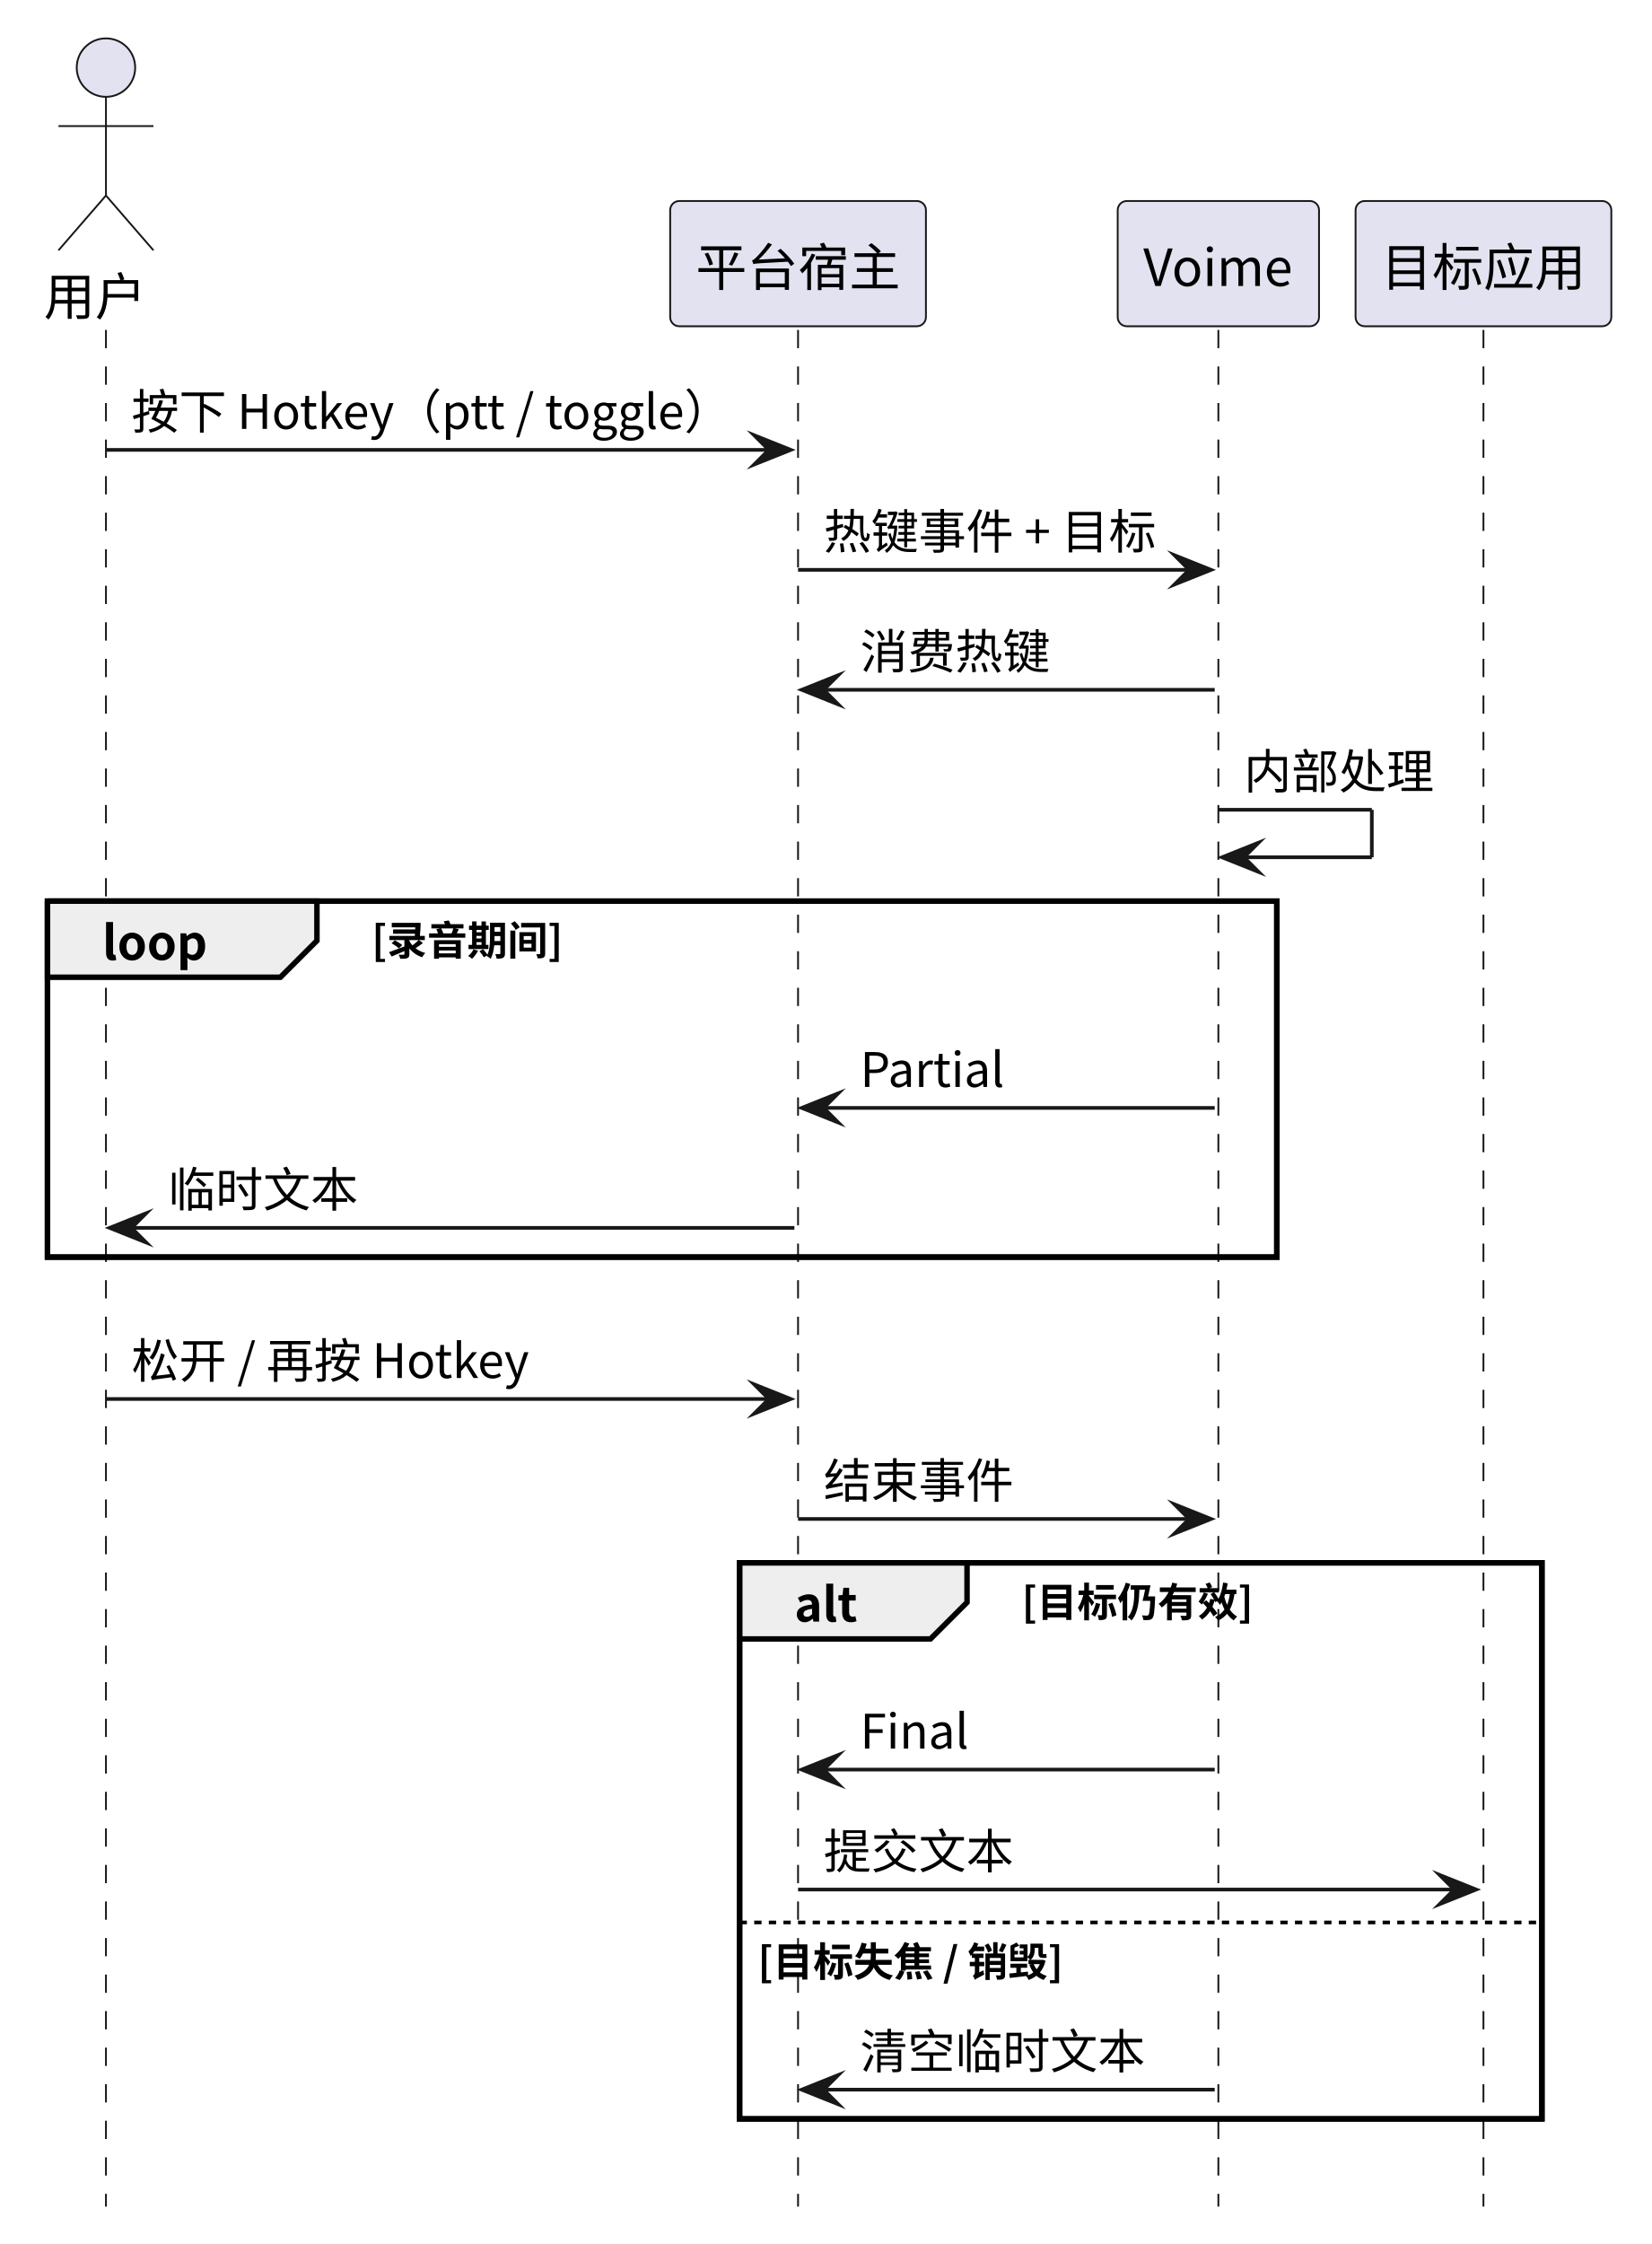
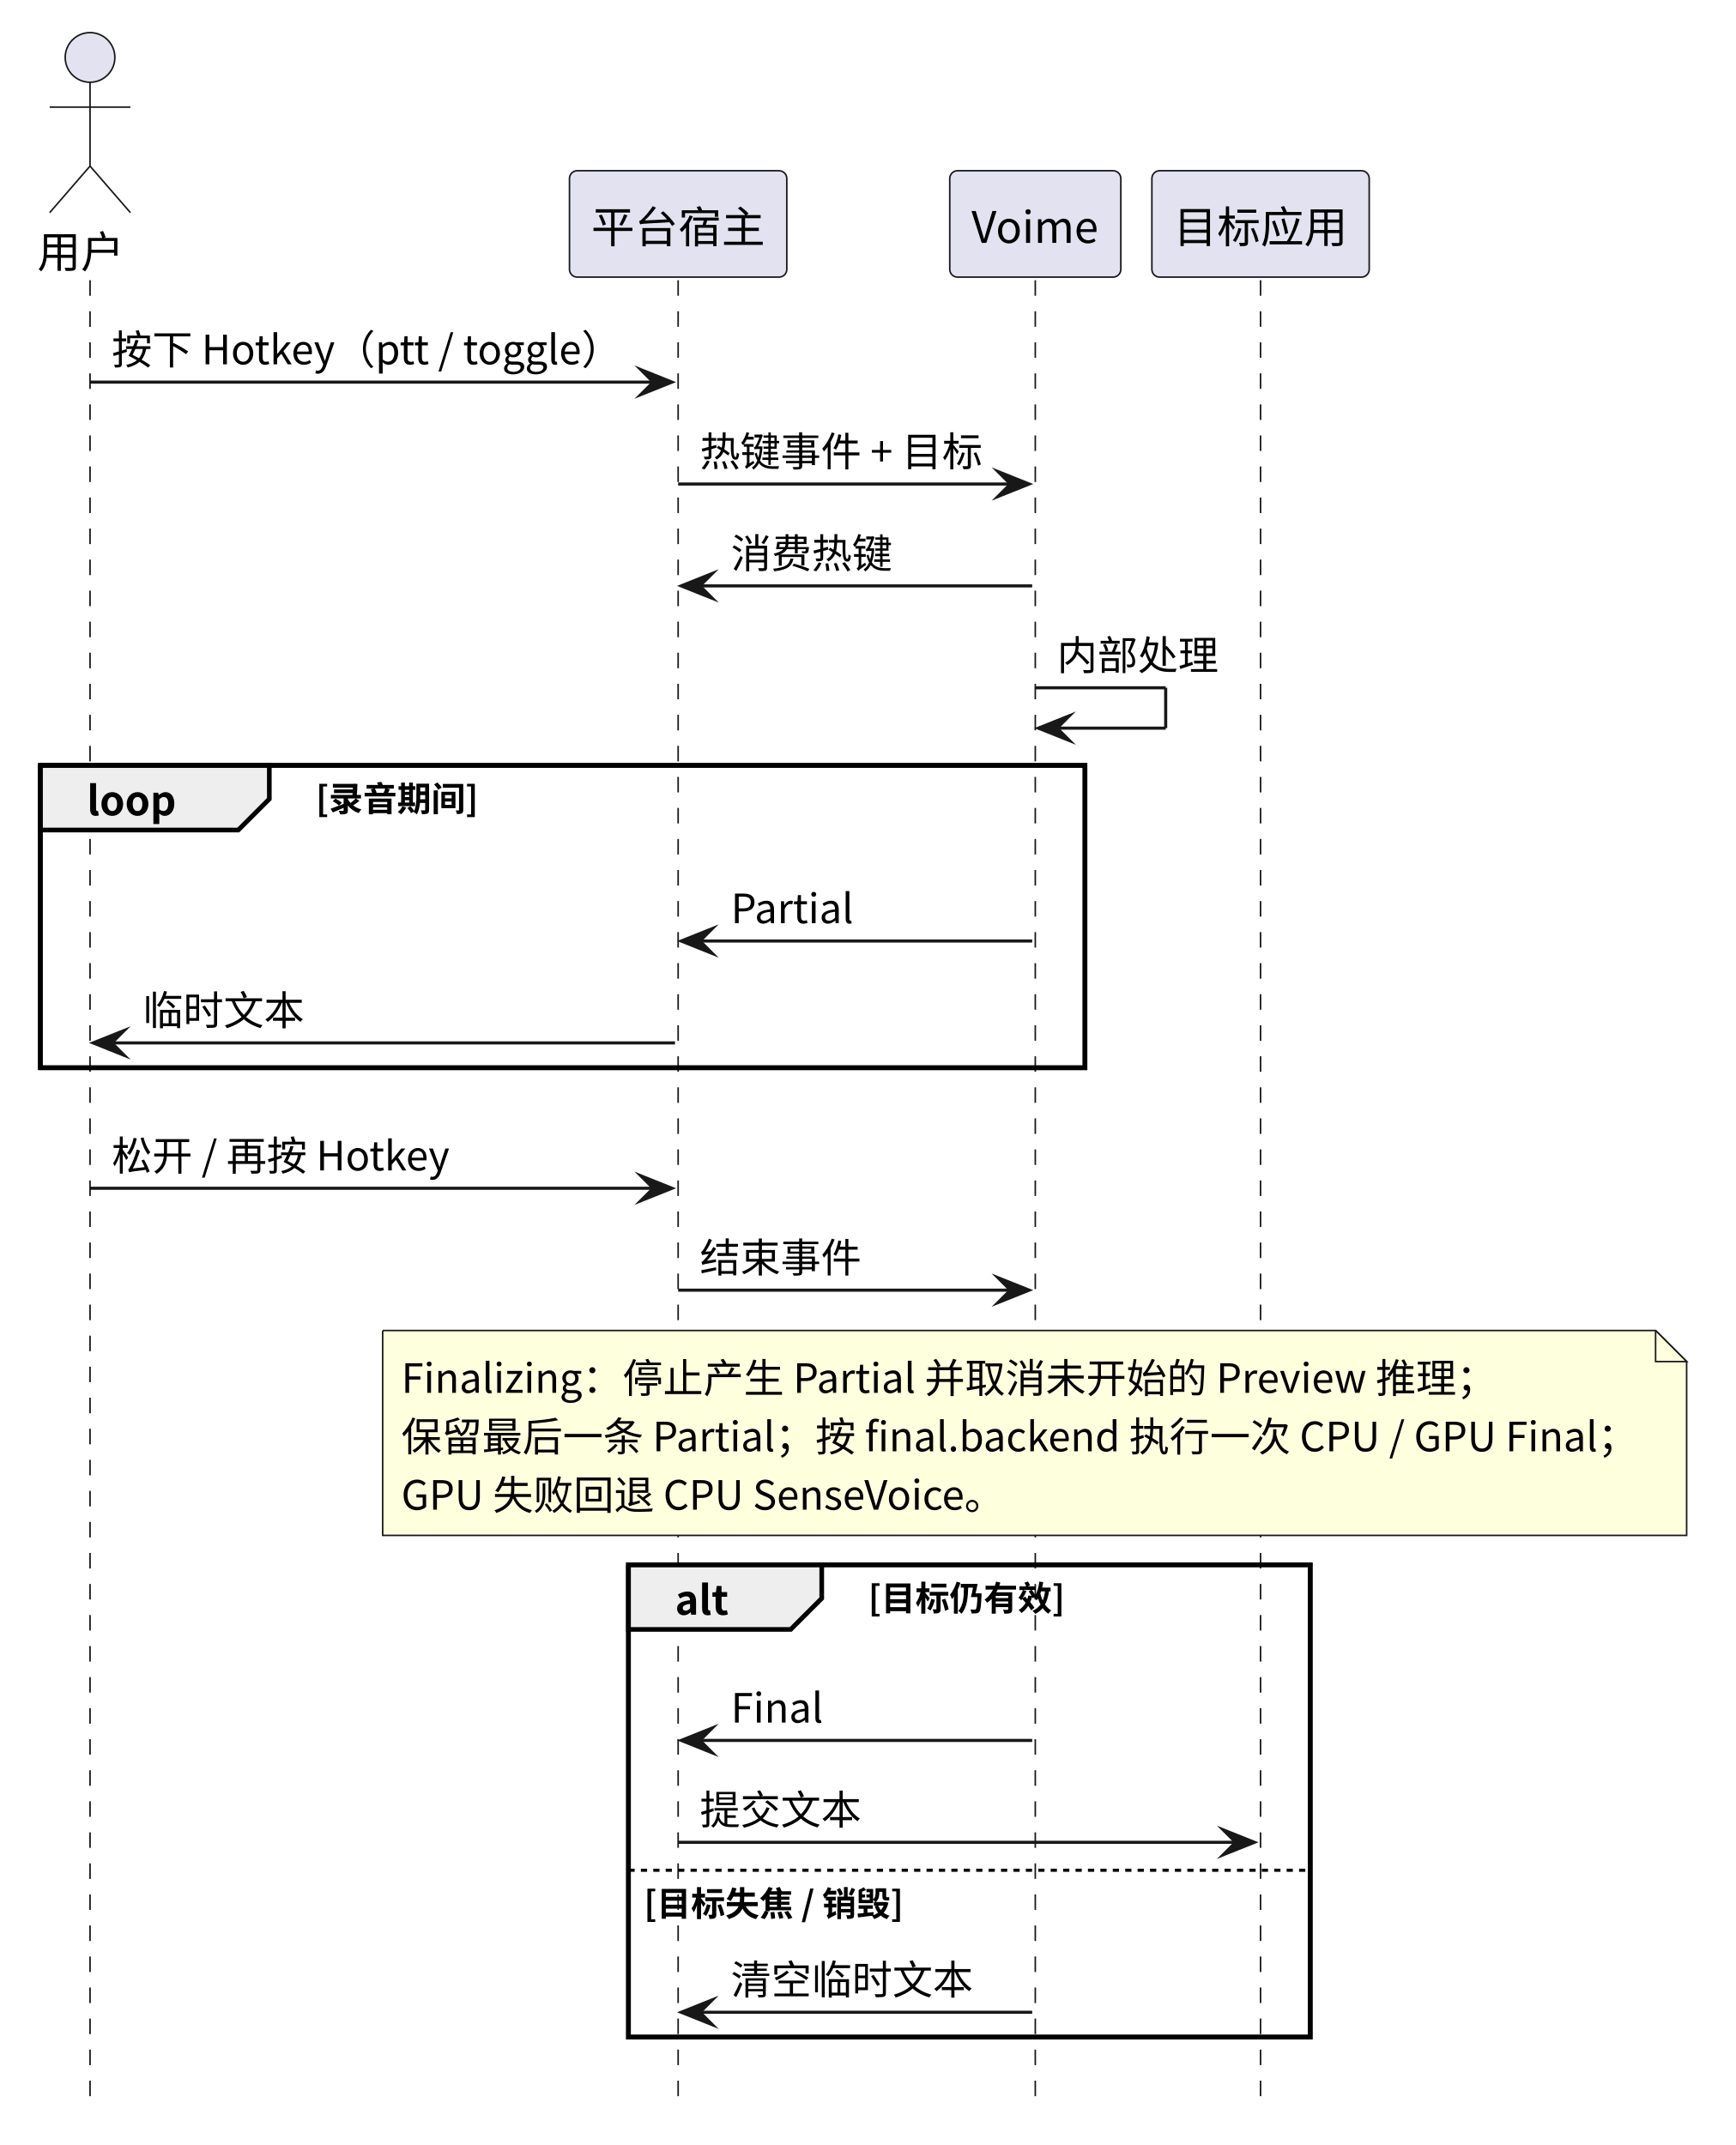
- <svg xmlns="http://www.w3.org/2000/svg" version="1.1" data-diagram-type="SEQUENCE" style="width:452px;height:614px;background:#FFFFFF;" width="452px" height="614px" viewBox="0 0 452 614" zoomAndPan="magnify" preserveAspectRatio="none" contentStyleType="text/css">
+ <svg xmlns="http://www.w3.org/2000/svg" version="1.1" data-diagram-type="SEQUENCE" style="width:559px;height:691px;background:#FFFFFF;" width="559px" height="691px" viewBox="0 0 559 691" zoomAndPan="magnify" preserveAspectRatio="none" contentStyleType="text/css">
  <defs />
  <g font-family="sans-serif" lengthAdjust="spacing">
    <rect x="13" y="246.568" width="336.464" height="97.4" fill="none" style="stroke:#000;stroke-width:1.5;" />
-     <rect x="202.425" y="427.616" width="219.591" height="152.152" fill="none" style="stroke:#000;stroke-width:1.5;" />
+     <rect x="202.425" y="504.088" width="219.591" height="152.152" fill="none" style="stroke:#000;stroke-width:1.5;" />
    <g>
-       <rect x="25.5" y="90.272" width="8" height="513.496" fill="#000" fill-opacity="0" />
-       <line x1="29" y1="90.272" x2="29" y2="603.768" style="stroke:#181818;stroke-width:0.5;stroke-dasharray:5,5;" />
+       <rect x="25.5" y="90.272" width="8" height="589.968" fill="#000" fill-opacity="0" />
+       <line x1="29" y1="90.272" x2="29" y2="680.24" style="stroke:#181818;stroke-width:0.5;stroke-dasharray:5,5;" />
    </g>
    <g>
-       <rect x="214.925" y="90.272" width="8" height="513.496" fill="#000" fill-opacity="0" />
-       <line x1="218.425" y1="90.272" x2="218.425" y2="603.768" style="stroke:#181818;stroke-width:0.5;stroke-dasharray:5,5;" />
+       <rect x="214.925" y="90.272" width="8" height="589.968" fill="#000" fill-opacity="0" />
+       <line x1="218.425" y1="90.272" x2="218.425" y2="680.24" style="stroke:#181818;stroke-width:0.5;stroke-dasharray:5,5;" />
    </g>
    <g>
-       <rect x="329.964" y="90.272" width="8" height="513.496" fill="#000" fill-opacity="0" />
-       <line x1="333.464" y1="90.272" x2="333.464" y2="603.768" style="stroke:#181818;stroke-width:0.5;stroke-dasharray:5,5;" />
+       <rect x="329.964" y="90.272" width="8" height="589.968" fill="#000" fill-opacity="0" />
+       <line x1="333.464" y1="90.272" x2="333.464" y2="680.24" style="stroke:#181818;stroke-width:0.5;stroke-dasharray:5,5;" />
    </g>
    <g>
-       <rect x="402.516" y="90.272" width="8" height="513.496" fill="#000" fill-opacity="0" />
-       <line x1="406.016" y1="90.272" x2="406.016" y2="603.768" style="stroke:#181818;stroke-width:0.5;stroke-dasharray:5,5;" />
+       <rect x="402.516" y="90.272" width="8" height="589.968" fill="#000" fill-opacity="0" />
+       <line x1="406.016" y1="90.272" x2="406.016" y2="680.24" style="stroke:#181818;stroke-width:0.5;stroke-dasharray:5,5;" />
    </g>
    <text x="12" y="86.24" fill="#000" font-size="14" textLength="28" font-family="'Noto Sans CJK SC'">用户</text>
    <ellipse cx="29" cy="18.5" rx="8" ry="8" fill="#E2E2F0" style="stroke:#181818;stroke-width:0.5;" />
    <path d="M29,26.5 L29,53.5 M16,34.5 L42,34.5 M29,53.5 L16,68.5 M29,53.5 L42,68.5" style="stroke:#181818;stroke-width:0.5;" fill="none" />
    <rect x="183.425" y="55" width="70" height="34.272" fill="#E2E2F0" style="stroke:#181818;stroke-width:0.5;" rx="2.5" ry="2.5" />
    <text x="190.425" y="78.24" fill="#000" font-size="14" textLength="56" font-family="'Noto Sans CJK SC'">平台宿主</text>
    <rect x="305.912" y="55" width="55.104" height="34.272" fill="#E2E2F0" style="stroke:#181818;stroke-width:0.5;" rx="2.5" ry="2.5" />
    <text x="312.912" y="78.24" fill="#000" font-size="14" textLength="41.104" font-family="'Noto Sans CJK SC'">Voime</text>
    <rect x="371.016" y="55" width="70" height="34.272" fill="#E2E2F0" style="stroke:#181818;stroke-width:0.5;" rx="2.5" ry="2.5" />
    <text x="378.016" y="78.24" fill="#000" font-size="14" textLength="56" font-family="'Noto Sans CJK SC'">目标应用</text>
    <polygon points="206.425,119.096,216.425,123.096,206.425,127.096,210.425,123.096" fill="#181818" style="stroke:#181818;stroke-width:1;stroke-linejoin:miter;stroke-miterlimit:10;" />
    <line x1="29" y1="123.096" x2="212.425" y2="123.096" style="stroke:#181818;stroke-width:1;" />
    <text x="36" y="117.352" fill="#000" font-size="13" textLength="165.425" font-family="'Noto Sans CJK SC'">按下 Hotkey（ptt / toggle）</text>
    <polygon points="321.464,151.92,331.464,155.92,321.464,159.92,325.464,155.92" fill="#181818" style="stroke:#181818;stroke-width:1;stroke-linejoin:miter;stroke-miterlimit:10;" />
    <line x1="218.425" y1="155.92" x2="327.464" y2="155.92" style="stroke:#181818;stroke-width:1;" />
    <text x="225.425" y="150.176" fill="#000" font-size="13" textLength="91.039" font-family="'Noto Sans CJK SC'">热键事件 + 目标</text>
    <polygon points="229.425,184.744,219.425,188.744,229.425,192.744,225.425,188.744" fill="#181818" style="stroke:#181818;stroke-width:1;stroke-linejoin:miter;stroke-miterlimit:10;" />
    <line x1="223.425" y1="188.744" x2="332.464" y2="188.744" style="stroke:#181818;stroke-width:1;" />
    <text x="235.425" y="183" fill="#000" font-size="13" textLength="52" font-family="'Noto Sans CJK SC'">消费热键</text>
    <line x1="333.464" y1="221.568" x2="375.464" y2="221.568" style="stroke:#181818;stroke-width:1;" />
    <line x1="375.464" y1="221.568" x2="375.464" y2="234.568" style="stroke:#181818;stroke-width:1;" />
    <line x1="334.464" y1="234.568" x2="375.464" y2="234.568" style="stroke:#181818;stroke-width:1;" />
    <polygon points="344.464,230.568,334.464,234.568,344.464,238.568,340.464,234.568" fill="#181818" style="stroke:#181818;stroke-width:1;stroke-linejoin:miter;stroke-miterlimit:10;" />
    <text x="340.464" y="215.824" fill="#000" font-size="13" textLength="52" font-family="'Noto Sans CJK SC'">内部处理</text>
    <path d="M13,246.568 L86.743,246.568 L86.743,257.392 L76.743,267.392 L13,267.392 L13,246.568" style="stroke:#000;stroke-width:1.5;" fill="#EEE" />
    <rect x="13" y="246.568" width="336.464" height="97.4" fill="none" style="stroke:#000;stroke-width:1.5;" />
    <text x="28" y="262.648" fill="#000" font-size="13" textLength="28.743" font-weight="700" font-family="'Noto Sans CJK SC'">loop</text>
    <text x="101.743" y="261.328" fill="#000" font-size="11" textLength="52.316" font-weight="700" font-family="'Noto Sans CJK SC'">[录音期间]</text>
    <polygon points="229.425,299.144,219.425,303.144,229.425,307.144,225.425,303.144" fill="#181818" style="stroke:#181818;stroke-width:1;stroke-linejoin:miter;stroke-miterlimit:10;" />
    <line x1="223.425" y1="303.144" x2="332.464" y2="303.144" style="stroke:#181818;stroke-width:1;" />
    <text x="235.425" y="297.4" fill="#000" font-size="13" textLength="40.079" font-family="'Noto Sans CJK SC'">Partial</text>
    <polygon points="40,331.968,30,335.968,40,339.968,36,335.968" fill="#181818" style="stroke:#181818;stroke-width:1;stroke-linejoin:miter;stroke-miterlimit:10;" />
    <line x1="34" y1="335.968" x2="217.425" y2="335.968" style="stroke:#181818;stroke-width:1;" />
    <text x="46" y="330.224" fill="#000" font-size="13" textLength="52" font-family="'Noto Sans CJK SC'">临时文本</text>
    <polygon points="206.425,378.792,216.425,382.792,206.425,386.792,210.425,382.792" fill="#181818" style="stroke:#181818;stroke-width:1;stroke-linejoin:miter;stroke-miterlimit:10;" />
    <line x1="29" y1="382.792" x2="212.425" y2="382.792" style="stroke:#181818;stroke-width:1;" />
    <text x="36" y="377.048" fill="#000" font-size="13" textLength="109.226" font-family="'Noto Sans CJK SC'">松开 / 再按 Hotkey</text>
    <polygon points="321.464,411.616,331.464,415.616,321.464,419.616,325.464,415.616" fill="#181818" style="stroke:#181818;stroke-width:1;stroke-linejoin:miter;stroke-miterlimit:10;" />
    <line x1="218.425" y1="415.616" x2="327.464" y2="415.616" style="stroke:#181818;stroke-width:1;" />
    <text x="225.425" y="409.872" fill="#000" font-size="13" textLength="52" font-family="'Noto Sans CJK SC'">结束事件</text>
-     <path d="M202.425,427.616 L264.676,427.616 L264.676,438.44 L254.676,448.44 L202.425,448.44 L202.425,427.616" style="stroke:#000;stroke-width:1.5;" fill="#EEE" />
-     <rect x="202.425" y="427.616" width="219.591" height="152.152" fill="none" style="stroke:#000;stroke-width:1.5;" />
-     <text x="217.425" y="443.696" fill="#000" font-size="13" textLength="17.251" font-weight="700" font-family="'Noto Sans CJK SC'">alt</text>
-     <text x="279.676" y="442.376" fill="#000" font-size="11" textLength="63.316" font-weight="700" font-family="'Noto Sans CJK SC'">[目标仍有效]</text>
-     <polygon points="229.425,480.192,219.425,484.192,229.425,488.192,225.425,484.192" fill="#181818" style="stroke:#181818;stroke-width:1;stroke-linejoin:miter;stroke-miterlimit:10;" />
-     <line x1="223.425" y1="484.192" x2="332.464" y2="484.192" style="stroke:#181818;stroke-width:1;" />
-     <text x="235.425" y="478.448" fill="#000" font-size="13" textLength="29.692" font-family="'Noto Sans CJK SC'">Final</text>
-     <polygon points="394.016,513.016,404.016,517.016,394.016,521.016,398.016,517.016" fill="#181818" style="stroke:#181818;stroke-width:1;stroke-linejoin:miter;stroke-miterlimit:10;" />
-     <line x1="218.425" y1="517.016" x2="400.016" y2="517.016" style="stroke:#181818;stroke-width:1;" />
-     <text x="225.425" y="511.272" fill="#000" font-size="13" textLength="52" font-family="'Noto Sans CJK SC'">提交文本</text>
-     <line x1="202.425" y1="526.016" x2="422.016" y2="526.016" style="stroke:#000;stroke-width:1;stroke-dasharray:2,2;" />
-     <text x="207.425" y="540.776" fill="#000" font-size="11" textLength="83.566" font-weight="700" font-family="'Noto Sans CJK SC'">[目标失焦 / 销毁]</text>
-     <polygon points="229.425,567.768,219.425,571.768,229.425,575.768,225.425,571.768" fill="#181818" style="stroke:#181818;stroke-width:1;stroke-linejoin:miter;stroke-miterlimit:10;" />
-     <line x1="223.425" y1="571.768" x2="332.464" y2="571.768" style="stroke:#181818;stroke-width:1;" />
-     <text x="235.425" y="566.024" fill="#000" font-size="13" textLength="78" font-family="'Noto Sans CJK SC'">清空临时文本</text>
+     <path d="M123.258,428.616 L123.258,494.616 L543.258,494.616 L543.258,438.616 L533.258,428.616 L123.258,428.616" style="stroke:#181818;stroke-width:0.5;" fill="#FEFFDD" />
+     <path d="M533.258,428.616 L533.258,438.616 L543.258,438.616 L533.258,428.616" style="stroke:#181818;stroke-width:0.5;" fill="#FEFFDD" />
+     <text x="129.258" y="448.696" fill="#000" font-size="13" textLength="353.457" font-family="'Noto Sans CJK SC'">Finalizing：停止产生 Partial 并取消未开始的 Preview 推理；</text>
+     <text x="129.258" y="467.52" fill="#000" font-size="13" textLength="399.412" font-family="'Noto Sans CJK SC'">保留最后一条 Partial；按 final.backend 执行一次 CPU / GPU Final；</text>
+     <text x="129.258" y="486.344" fill="#000" font-size="13" textLength="195.117" font-family="'Noto Sans CJK SC'">GPU 失败回退 CPU SenseVoice。</text>
+     <path d="M202.425,504.088 L264.676,504.088 L264.676,514.912 L254.676,524.912 L202.425,524.912 L202.425,504.088" style="stroke:#000;stroke-width:1.5;" fill="#EEE" />
+     <rect x="202.425" y="504.088" width="219.591" height="152.152" fill="none" style="stroke:#000;stroke-width:1.5;" />
+     <text x="217.425" y="520.168" fill="#000" font-size="13" textLength="17.251" font-weight="700" font-family="'Noto Sans CJK SC'">alt</text>
+     <text x="279.676" y="518.848" fill="#000" font-size="11" textLength="63.316" font-weight="700" font-family="'Noto Sans CJK SC'">[目标仍有效]</text>
+     <polygon points="229.425,556.664,219.425,560.664,229.425,564.664,225.425,560.664" fill="#181818" style="stroke:#181818;stroke-width:1;stroke-linejoin:miter;stroke-miterlimit:10;" />
+     <line x1="223.425" y1="560.664" x2="332.464" y2="560.664" style="stroke:#181818;stroke-width:1;" />
+     <text x="235.425" y="554.92" fill="#000" font-size="13" textLength="29.692" font-family="'Noto Sans CJK SC'">Final</text>
+     <polygon points="394.016,589.488,404.016,593.488,394.016,597.488,398.016,593.488" fill="#181818" style="stroke:#181818;stroke-width:1;stroke-linejoin:miter;stroke-miterlimit:10;" />
+     <line x1="218.425" y1="593.488" x2="400.016" y2="593.488" style="stroke:#181818;stroke-width:1;" />
+     <text x="225.425" y="587.744" fill="#000" font-size="13" textLength="52" font-family="'Noto Sans CJK SC'">提交文本</text>
+     <line x1="202.425" y1="602.488" x2="422.016" y2="602.488" style="stroke:#000;stroke-width:1;stroke-dasharray:2,2;" />
+     <text x="207.425" y="617.248" fill="#000" font-size="11" textLength="83.566" font-weight="700" font-family="'Noto Sans CJK SC'">[目标失焦 / 销毁]</text>
+     <polygon points="229.425,644.24,219.425,648.24,229.425,652.24,225.425,648.24" fill="#181818" style="stroke:#181818;stroke-width:1;stroke-linejoin:miter;stroke-miterlimit:10;" />
+     <line x1="223.425" y1="648.24" x2="332.464" y2="648.24" style="stroke:#181818;stroke-width:1;" />
+     <text x="235.425" y="642.496" fill="#000" font-size="13" textLength="78" font-family="'Noto Sans CJK SC'">清空临时文本</text>
  </g>
</svg>
